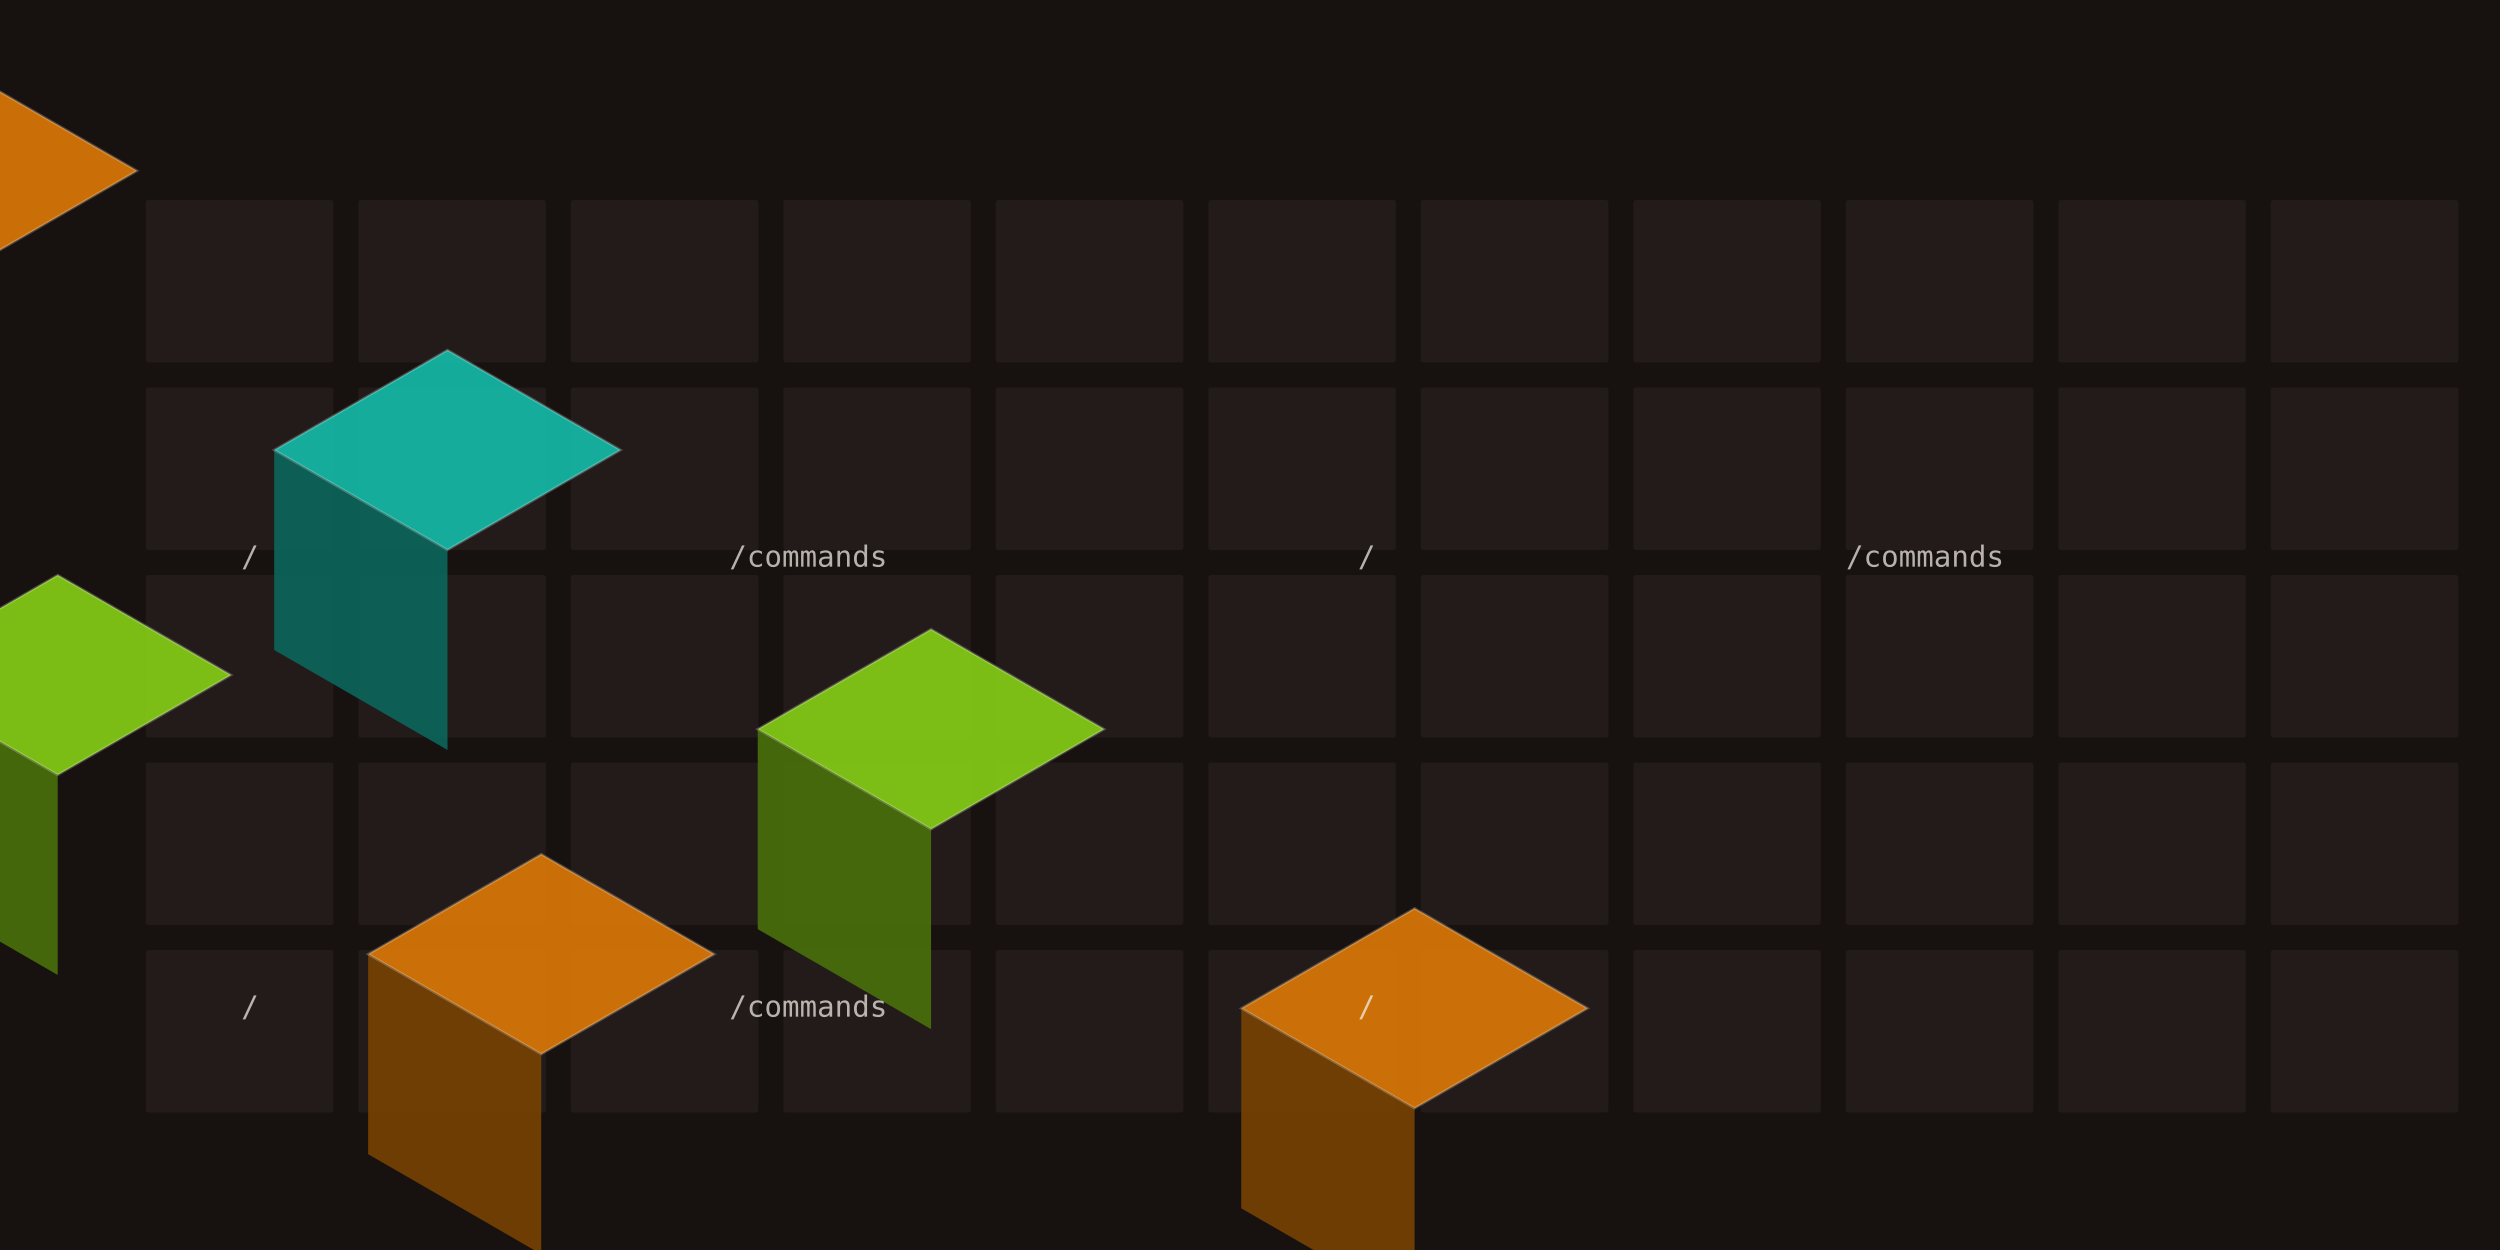
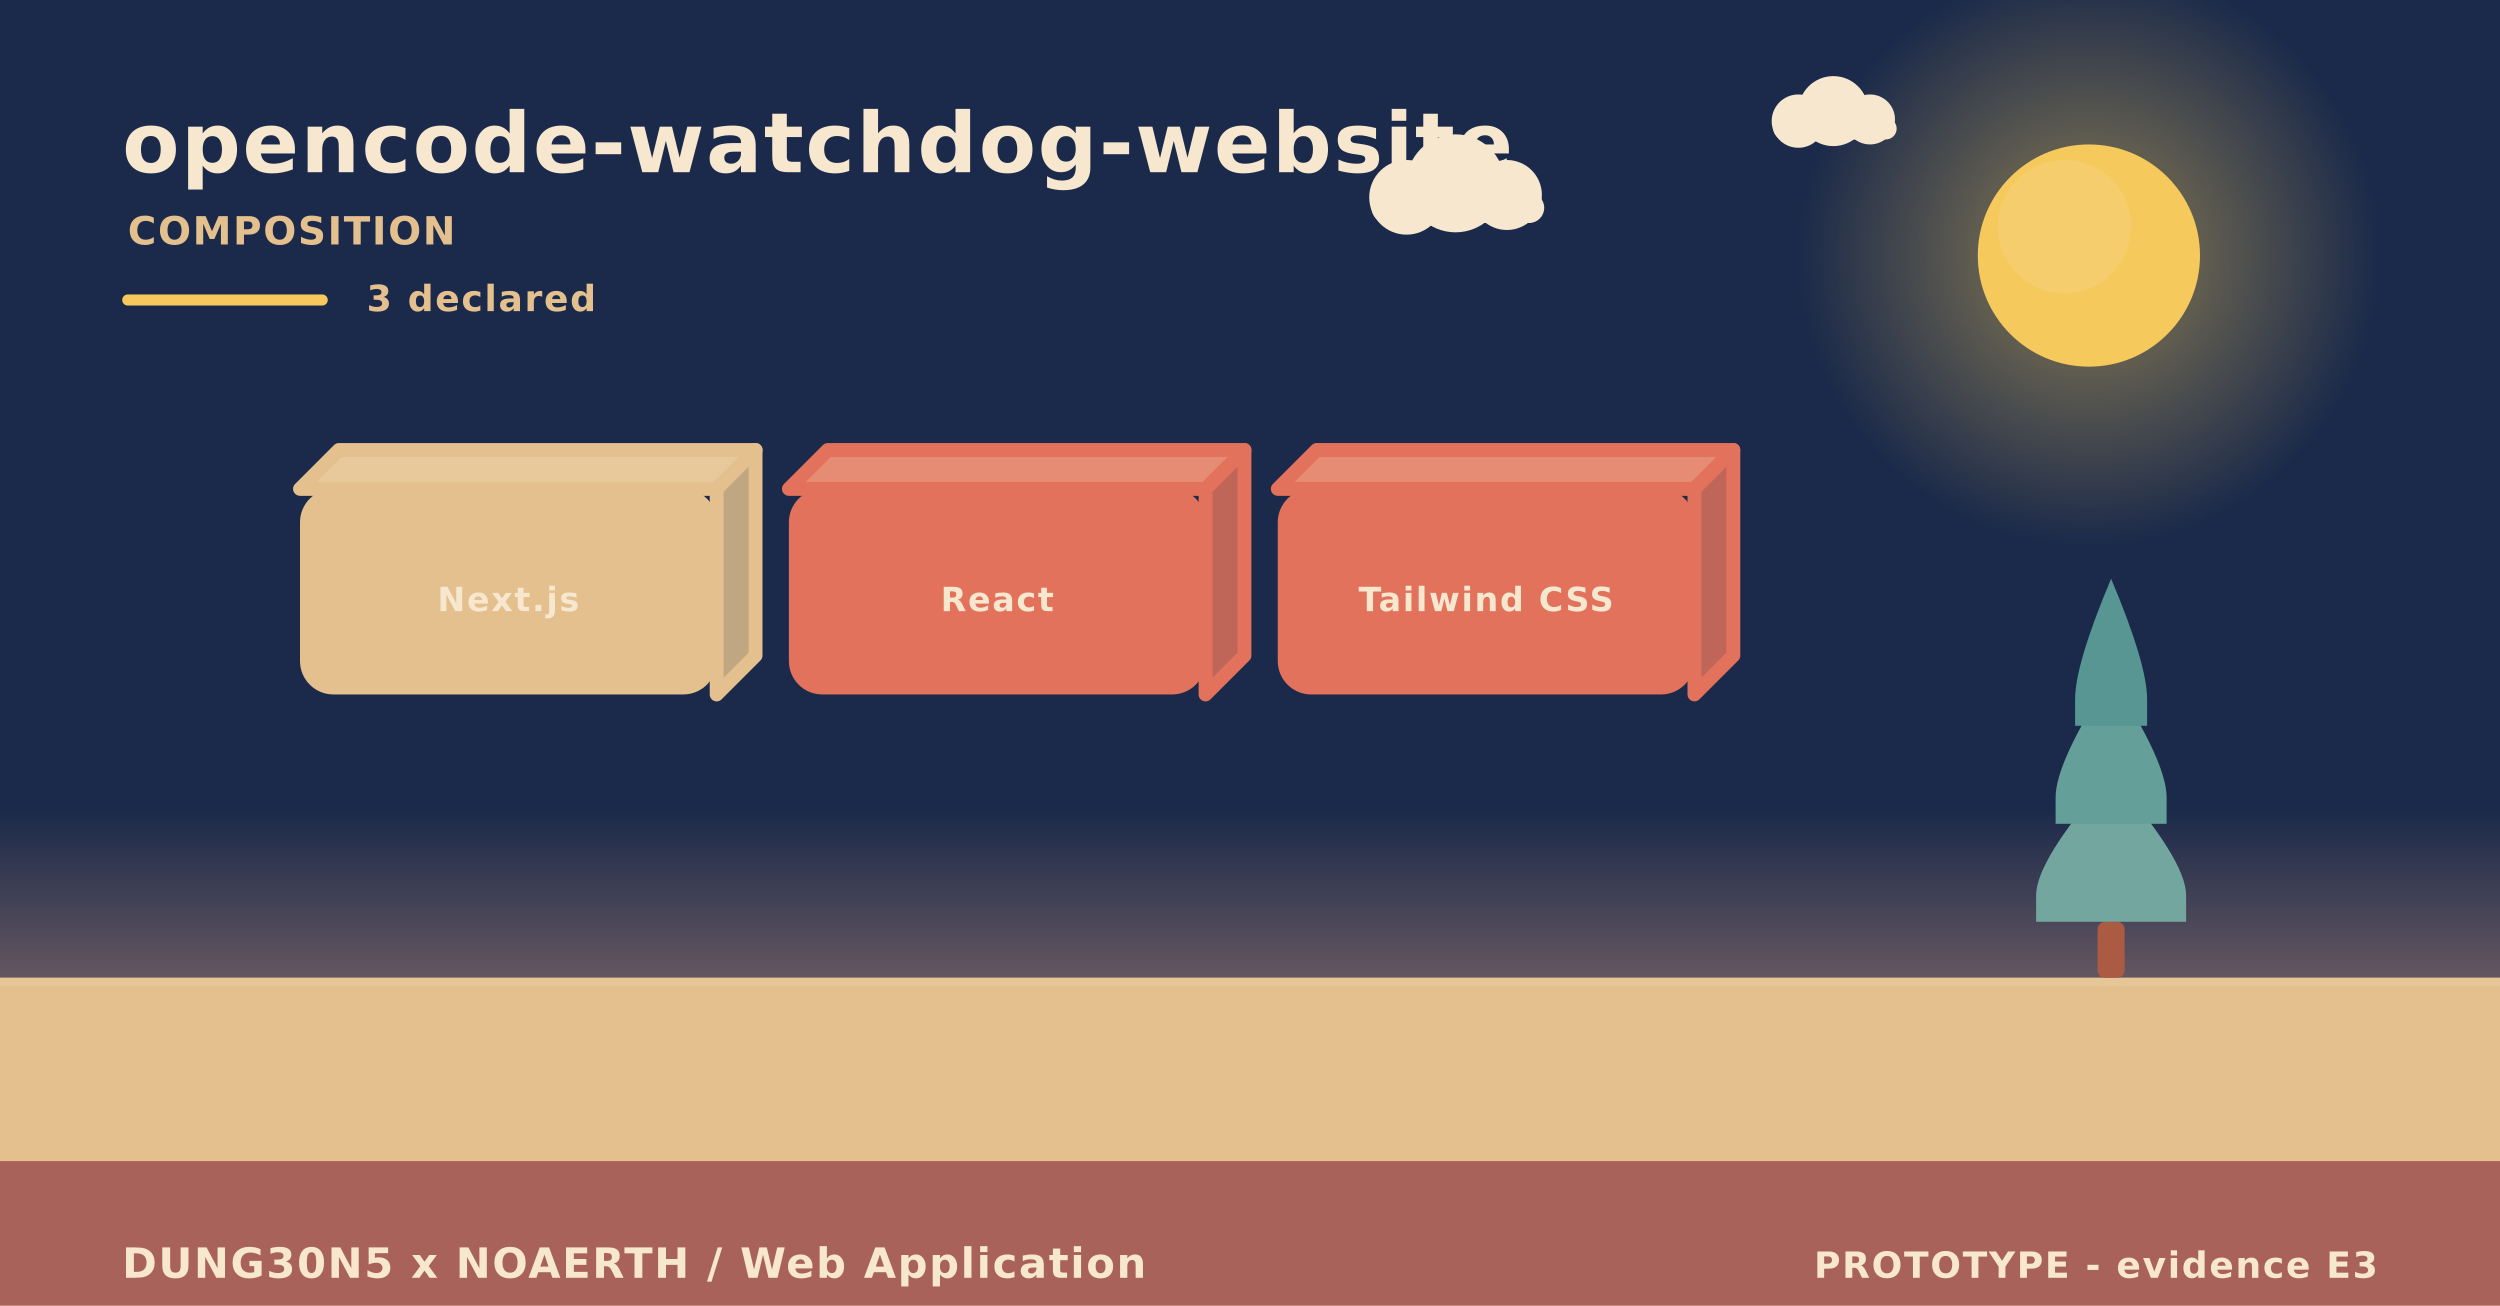
- <svg xmlns="http://www.w3.org/2000/svg" viewBox="0 0 1200 600" width="1200" height="600" role="img" aria-label="opencode-watchdog-website component map">
-   <rect width="1200" height="600" fill="#17110f" />
-   <defs>
-     <linearGradient id="gc" x1="0" y1="0" x2="1" y2="1">
-       <stop offset="0%" stop-color="#d97706" />
-       <stop offset="100%" stop-color="#14b8a6" />
-     </linearGradient>
-   </defs>
-   <rect x="70.00" y="96.00" width="90.00" height="78.00" rx="1.20" fill="#f6efe9" opacity="0.05" />
-   <rect x="172.00" y="96.00" width="90.00" height="78.00" rx="1.20" fill="#f6efe9" opacity="0.05" />
-   <rect x="274.00" y="96.00" width="90.00" height="78.00" rx="1.20" fill="#f6efe9" opacity="0.05" />
-   <rect x="376.00" y="96.00" width="90.00" height="78.00" rx="1.20" fill="#f6efe9" opacity="0.05" />
-   <rect x="478.00" y="96.00" width="90.00" height="78.00" rx="1.20" fill="#f6efe9" opacity="0.05" />
-   <rect x="580.00" y="96.00" width="90.00" height="78.00" rx="1.20" fill="#f6efe9" opacity="0.05" />
-   <rect x="682.00" y="96.00" width="90.00" height="78.00" rx="1.20" fill="#f6efe9" opacity="0.05" />
-   <rect x="784.00" y="96.00" width="90.00" height="78.00" rx="1.20" fill="#f6efe9" opacity="0.05" />
-   <rect x="886.00" y="96.00" width="90.00" height="78.00" rx="1.20" fill="#f6efe9" opacity="0.05" />
-   <rect x="988.00" y="96.00" width="90.00" height="78.00" rx="1.20" fill="#f6efe9" opacity="0.05" />
-   <rect x="1090.00" y="96.00" width="90.00" height="78.00" rx="1.20" fill="#f6efe9" opacity="0.05" />
-   <rect x="70.00" y="186.00" width="90.00" height="78.00" rx="1.20" fill="#f6efe9" opacity="0.05" />
-   <rect x="172.00" y="186.00" width="90.00" height="78.00" rx="1.20" fill="#f6efe9" opacity="0.05" />
-   <rect x="274.00" y="186.00" width="90.00" height="78.00" rx="1.20" fill="#f6efe9" opacity="0.05" />
-   <rect x="376.00" y="186.00" width="90.00" height="78.00" rx="1.20" fill="#f6efe9" opacity="0.05" />
-   <rect x="478.00" y="186.00" width="90.00" height="78.00" rx="1.20" fill="#f6efe9" opacity="0.05" />
-   <rect x="580.00" y="186.00" width="90.00" height="78.00" rx="1.20" fill="#f6efe9" opacity="0.05" />
-   <rect x="682.00" y="186.00" width="90.00" height="78.00" rx="1.20" fill="#f6efe9" opacity="0.05" />
-   <rect x="784.00" y="186.00" width="90.00" height="78.00" rx="1.20" fill="#f6efe9" opacity="0.05" />
-   <rect x="886.00" y="186.00" width="90.00" height="78.00" rx="1.20" fill="#f6efe9" opacity="0.05" />
-   <rect x="988.00" y="186.00" width="90.00" height="78.00" rx="1.20" fill="#f6efe9" opacity="0.05" />
-   <rect x="1090.00" y="186.00" width="90.00" height="78.00" rx="1.20" fill="#f6efe9" opacity="0.05" />
-   <rect x="70.00" y="276.00" width="90.00" height="78.00" rx="1.20" fill="#f6efe9" opacity="0.05" />
-   <rect x="172.00" y="276.00" width="90.00" height="78.00" rx="1.20" fill="#f6efe9" opacity="0.05" />
-   <rect x="274.00" y="276.00" width="90.00" height="78.00" rx="1.20" fill="#f6efe9" opacity="0.05" />
-   <rect x="376.00" y="276.00" width="90.00" height="78.00" rx="1.20" fill="#f6efe9" opacity="0.05" />
-   <rect x="478.00" y="276.00" width="90.00" height="78.00" rx="1.20" fill="#f6efe9" opacity="0.05" />
-   <rect x="580.00" y="276.00" width="90.00" height="78.00" rx="1.20" fill="#f6efe9" opacity="0.05" />
-   <rect x="682.00" y="276.00" width="90.00" height="78.00" rx="1.20" fill="#f6efe9" opacity="0.05" />
-   <rect x="784.00" y="276.00" width="90.00" height="78.00" rx="1.20" fill="#f6efe9" opacity="0.05" />
-   <rect x="886.00" y="276.00" width="90.00" height="78.00" rx="1.20" fill="#f6efe9" opacity="0.05" />
-   <rect x="988.00" y="276.00" width="90.00" height="78.00" rx="1.20" fill="#f6efe9" opacity="0.05" />
-   <rect x="1090.00" y="276.00" width="90.00" height="78.00" rx="1.20" fill="#f6efe9" opacity="0.05" />
-   <rect x="70.00" y="366.00" width="90.00" height="78.00" rx="1.20" fill="#f6efe9" opacity="0.05" />
-   <rect x="172.00" y="366.00" width="90.00" height="78.00" rx="1.20" fill="#f6efe9" opacity="0.05" />
-   <rect x="274.00" y="366.00" width="90.00" height="78.00" rx="1.20" fill="#f6efe9" opacity="0.05" />
-   <rect x="376.00" y="366.00" width="90.00" height="78.00" rx="1.20" fill="#f6efe9" opacity="0.05" />
-   <rect x="478.00" y="366.00" width="90.00" height="78.00" rx="1.20" fill="#f6efe9" opacity="0.05" />
-   <rect x="580.00" y="366.00" width="90.00" height="78.00" rx="1.20" fill="#f6efe9" opacity="0.05" />
-   <rect x="682.00" y="366.00" width="90.00" height="78.00" rx="1.20" fill="#f6efe9" opacity="0.05" />
-   <rect x="784.00" y="366.00" width="90.00" height="78.00" rx="1.20" fill="#f6efe9" opacity="0.05" />
-   <rect x="886.00" y="366.00" width="90.00" height="78.00" rx="1.20" fill="#f6efe9" opacity="0.05" />
-   <rect x="988.00" y="366.00" width="90.00" height="78.00" rx="1.20" fill="#f6efe9" opacity="0.05" />
-   <rect x="1090.00" y="366.00" width="90.00" height="78.00" rx="1.20" fill="#f6efe9" opacity="0.05" />
-   <rect x="70.00" y="456.00" width="90.00" height="78.00" rx="1.20" fill="#f6efe9" opacity="0.05" />
-   <rect x="172.00" y="456.00" width="90.00" height="78.00" rx="1.20" fill="#f6efe9" opacity="0.05" />
-   <rect x="274.00" y="456.00" width="90.00" height="78.00" rx="1.20" fill="#f6efe9" opacity="0.05" />
-   <rect x="376.00" y="456.00" width="90.00" height="78.00" rx="1.20" fill="#f6efe9" opacity="0.05" />
-   <rect x="478.00" y="456.00" width="90.00" height="78.00" rx="1.20" fill="#f6efe9" opacity="0.05" />
-   <rect x="580.00" y="456.00" width="90.00" height="78.00" rx="1.20" fill="#f6efe9" opacity="0.05" />
-   <rect x="682.00" y="456.00" width="90.00" height="78.00" rx="1.20" fill="#f6efe9" opacity="0.05" />
-   <rect x="784.00" y="456.00" width="90.00" height="78.00" rx="1.20" fill="#f6efe9" opacity="0.05" />
-   <rect x="886.00" y="456.00" width="90.00" height="78.00" rx="1.20" fill="#f6efe9" opacity="0.05" />
-   <rect x="988.00" y="456.00" width="90.00" height="78.00" rx="1.20" fill="#f6efe9" opacity="0.05" />
-   <rect x="1090.00" y="456.00" width="90.00" height="78.00" rx="1.20" fill="#f6efe9" opacity="0.05" />
-   <g transform="rotate(0 120 140)">
-     <polygon points="-17.3,34.0 65.8,82.0 -17.3,130.0 -100.5,82.0" fill="#d97706" opacity="0.92" />
-     <polygon points="-100.5,82.0 -17.3,130.0 -17.3,226.0 -100.5,178.0" fill="#774103" opacity="0.9" />
-     <polygon points="-17.3,34.0 65.8,82.0 -17.3,130.0 -100.5,82.0" fill="none" stroke="rgba(255,255,255,0.220)" stroke-width="1.2" />
+ <svg xmlns="http://www.w3.org/2000/svg" width="900" height="470" viewBox="0 0 900 470" role="img" aria-label="opencode-watchdog-website - how it is composed">
+   <linearGradient id="skyc" x1="0" y1="0" x2="0" y2="1">
+     <stop offset="0" stop-color="#1b2a4a" />
+     <stop offset="0.62" stop-color="#1b2a4a" />
+     <stop offset="1" stop-color="#f3ad8a" />
+   </linearGradient>
+   <rect width="900" height="470" fill="url(#skyc)" />
+   <radialGradient id="sunc">
+     <stop offset="0.35" stop-color="#f5c95c" stop-opacity="0.34" />
+     <stop offset="1" stop-color="#f5c95c" stop-opacity="0" />
+   </radialGradient>
+   <circle cx="752" cy="92" r="104" fill="url(#sunc)" />
+   <circle cx="752" cy="92" r="40" fill="#f5c95c" />
+   <circle cx="743.2" cy="81.6" r="24" fill="#f5d27e" opacity="0.5" />
+   <g>
+     <circle cx="524" cy="66" r="17.64" fill="#f6e7ce" />
+     <circle cx="506.36" cy="71.04" r="13.44" fill="#f6e7ce" />
+     <circle cx="542.48" cy="70.2" r="12.6" fill="#f6e7ce" />
+     <rect x="493.76" y="69.36" width="62.16" height="10.92" rx="5.46" fill="#f6e7ce" />
  </g>
-   <text x="120" y="272" font-family="ui-monospace,Menlo,monospace" font-size="14" fill="rgba(246,239,233,0.720)" text-anchor="middle">/</text>
-   <g transform="rotate(0 388 140)">
-     <polygon points="214.8,168.0 297.9,216.0 214.8,264.0 131.6,216.0" fill="#14b8a6" opacity="0.92" />
-     <polygon points="131.6,216.0 214.8,264.0 214.8,360.0 131.6,312.0" fill="#0b655b" opacity="0.9" />
-     <polygon points="214.8,168.0 297.9,216.0 214.8,264.0 131.6,216.0" fill="none" stroke="rgba(255,255,255,0.220)" stroke-width="1.2" />
+   <g>
+     <circle cx="660" cy="40" r="12.6" fill="#f6e7ce" />
+     <circle cx="647.4" cy="43.6" r="9.6" fill="#f6e7ce" />
+     <circle cx="673.2" cy="43" r="9" fill="#f6e7ce" />
+     <rect x="638.4" y="42.4" width="44.4" height="7.8" rx="3.9" fill="#f6e7ce" />
  </g>
-   <text x="388" y="272" font-family="ui-monospace,Menlo,monospace" font-size="14" fill="rgba(246,239,233,0.720)" text-anchor="middle">/commands</text>
-   <g transform="rotate(0 656 140)">
-     <polygon points="446.9,302.0 530.0,350.0 446.9,398.0 363.7,350.0" fill="#84cc16" opacity="0.92" />
-     <polygon points="363.7,350.0 446.9,398.0 446.9,494.0 363.7,446.0" fill="#49700c" opacity="0.9" />
-     <polygon points="446.9,302.0 530.0,350.0 446.9,398.0 363.7,350.0" fill="none" stroke="rgba(255,255,255,0.220)" stroke-width="1.2" />
-   </g>
-   <text x="656" y="272" font-family="ui-monospace,Menlo,monospace" font-size="14" fill="rgba(246,239,233,0.720)" text-anchor="middle">/</text>
-   <g transform="rotate(0 924 140)">
-     <polygon points="679.0,436.0 762.1,484.0 679.0,532.0 595.8,484.0" fill="#d97706" opacity="0.92" />
-     <polygon points="595.8,484.0 679.0,532.0 679.0,628.0 595.8,580.0" fill="#774103" opacity="0.9" />
-     <polygon points="679.0,436.0 762.1,484.0 679.0,532.0 595.8,484.0" fill="none" stroke="rgba(255,255,255,0.220)" stroke-width="1.2" />
-   </g>
-   <text x="924" y="272" font-family="ui-monospace,Menlo,monospace" font-size="14" fill="rgba(246,239,233,0.720)" text-anchor="middle">/commands</text>
-   <g transform="rotate(0 120 356)">
-     <polygon points="-204.4,142.0 -121.2,190.0 -204.4,238.0 -287.5,190.0" fill="#14b8a6" opacity="0.92" />
-     <polygon points="-287.5,190.0 -204.4,238.0 -204.4,334.0 -287.5,286.0" fill="#0b655b" opacity="0.9" />
-     <polygon points="-204.4,142.0 -121.2,190.0 -204.4,238.0 -287.5,190.0" fill="none" stroke="rgba(255,255,255,0.220)" stroke-width="1.2" />
-   </g>
-   <text x="120" y="488" font-family="ui-monospace,Menlo,monospace" font-size="14" fill="rgba(246,239,233,0.720)" text-anchor="middle">/</text>
-   <g transform="rotate(0 388 356)">
-     <polygon points="27.7,276.0 110.9,324.0 27.7,372.0 -55.4,324.0" fill="#84cc16" opacity="0.92" />
-     <polygon points="-55.4,324.0 27.7,372.0 27.7,468.0 -55.4,420.0" fill="#49700c" opacity="0.9" />
-     <polygon points="27.7,276.0 110.9,324.0 27.7,372.0 -55.4,324.0" fill="none" stroke="rgba(255,255,255,0.220)" stroke-width="1.2" />
-   </g>
-   <text x="388" y="488" font-family="ui-monospace,Menlo,monospace" font-size="14" fill="rgba(246,239,233,0.720)" text-anchor="middle">/commands</text>
-   <g transform="rotate(0 656 356)">
-     <polygon points="259.8,410.0 342.9,458.0 259.8,506.0 176.7,458.0" fill="#d97706" opacity="0.92" />
-     <polygon points="176.7,458.0 259.8,506.0 259.8,602.0 176.7,554.0" fill="#774103" opacity="0.9" />
-     <polygon points="259.8,410.0 342.9,458.0 259.8,506.0 176.7,458.0" fill="none" stroke="rgba(255,255,255,0.220)" stroke-width="1.2" />
-   </g>
-   <text x="656" y="488" font-family="ui-monospace,Menlo,monospace" font-size="14" fill="rgba(246,239,233,0.720)" text-anchor="middle">/</text>
+   <rect x="0" y="352" width="900" height="118" fill="#e3c08d" />
+   <rect x="0" y="352" width="900" height="3" fill="#e6c596" />
+   <text x="44" y="62" font-family="Verdana,DejaVu Sans,sans-serif" font-size="30" font-weight="700" letter-spacing="0.6" fill="#f6e7ce" text-anchor="start">opencode-watchdog-website</text>
+   <text x="46" y="88" font-family="Verdana,DejaVu Sans,sans-serif" font-size="14" font-weight="700" letter-spacing="0.6" fill="#e3c08d" text-anchor="start">COMPOSITION</text>
+   <rect x="44" y="106" width="74" height="4" rx="2" fill="#f5c95c" />
+   <text x="132" y="112" font-family="Verdana,DejaVu Sans,sans-serif" font-size="13" font-weight="700" letter-spacing="0.6" fill="#e3c08d" text-anchor="start">3 declared</text>
+   <path d="M108,176 L258,176 L272,162 L122,162 Z" fill="#e7c99b" stroke="#e3c08d" stroke-width="5" stroke-linejoin="round" />
+   <path d="M258,176 L272,162 L272,236 L258,250 Z" fill="#c1a682" stroke="#e3c08d" stroke-width="5" stroke-linejoin="round" />
+   <rect x="108" y="176" width="150" height="74" rx="12" fill="#e3c08d" />
+   <text x="183" y="220" font-family="Verdana,DejaVu Sans,sans-serif" font-size="12" font-weight="700" letter-spacing="0.6" fill="#f6e7ce" text-anchor="middle">Next.js</text>
+   <path d="M284,176 L434,176 L448,162 L298,162 Z" fill="#e68c74" stroke="#e2725b" stroke-width="5" stroke-linejoin="round" />
+   <path d="M434,176 L448,162 L448,236 L434,250 Z" fill="#c06658" stroke="#e2725b" stroke-width="5" stroke-linejoin="round" />
+   <rect x="284" y="176" width="150" height="74" rx="12" fill="#e2725b" />
+   <text x="359" y="220" font-family="Verdana,DejaVu Sans,sans-serif" font-size="12" font-weight="700" letter-spacing="0.6" fill="#f6e7ce" text-anchor="middle">React</text>
+   <path d="M460,176 L610,176 L624,162 L474,162 Z" fill="#e68c74" stroke="#e2725b" stroke-width="5" stroke-linejoin="round" />
+   <path d="M610,176 L624,162 L624,236 L610,250 Z" fill="#c06658" stroke="#e2725b" stroke-width="5" stroke-linejoin="round" />
+   <rect x="460" y="176" width="150" height="74" rx="12" fill="#e2725b" />
+   <text x="535" y="220" font-family="Verdana,DejaVu Sans,sans-serif" font-size="12" font-weight="700" letter-spacing="0.6" fill="#f6e7ce" text-anchor="middle">Tailwind CSS</text>
+   <rect x="755.14" y="331.84" width="9.72" height="20.16" rx="2.7" fill="#ac5b43" />
+   <path d="M760,278.92 Q733,309.61 733,322.31 Q733,331.84 733,331.84 L787,331.84 Q787,331.84 787,322.31 Q787,309.61 760,278.92 Z" fill="#74a6a0" />
+   <path d="M760,243.64 Q740.02,274.33 740.02,287.03 Q740.02,296.56 740.02,296.56 L779.98,296.56 Q779.98,296.56 779.98,287.03 Q779.98,274.33 760,243.64 Z" fill="#649f9a" />
+   <path d="M760,208.36 Q747.04,239.05 747.04,251.75 Q747.04,261.28 747.04,261.28 L772.96,261.28 Q772.96,261.28 772.96,251.75 Q772.96,239.05 760,208.36 Z" fill="#589694" />
+   <rect x="0" y="418" width="900" height="52" rx="0" fill="#a65c56" opacity="0.94" />
+   <text x="44" y="460" font-family="Verdana,DejaVu Sans,sans-serif" font-size="15" font-weight="700" letter-spacing="0.6" fill="#f6e7ce" text-anchor="start">DUNG30N5 x NOAERTH  /  Web Application</text>
+   <text x="856" y="460" font-family="Verdana,DejaVu Sans,sans-serif" font-size="13" font-weight="700" letter-spacing="0.6" fill="#f6e7ce" text-anchor="end">PROTOTYPE  -  evidence E3</text>
</svg>
